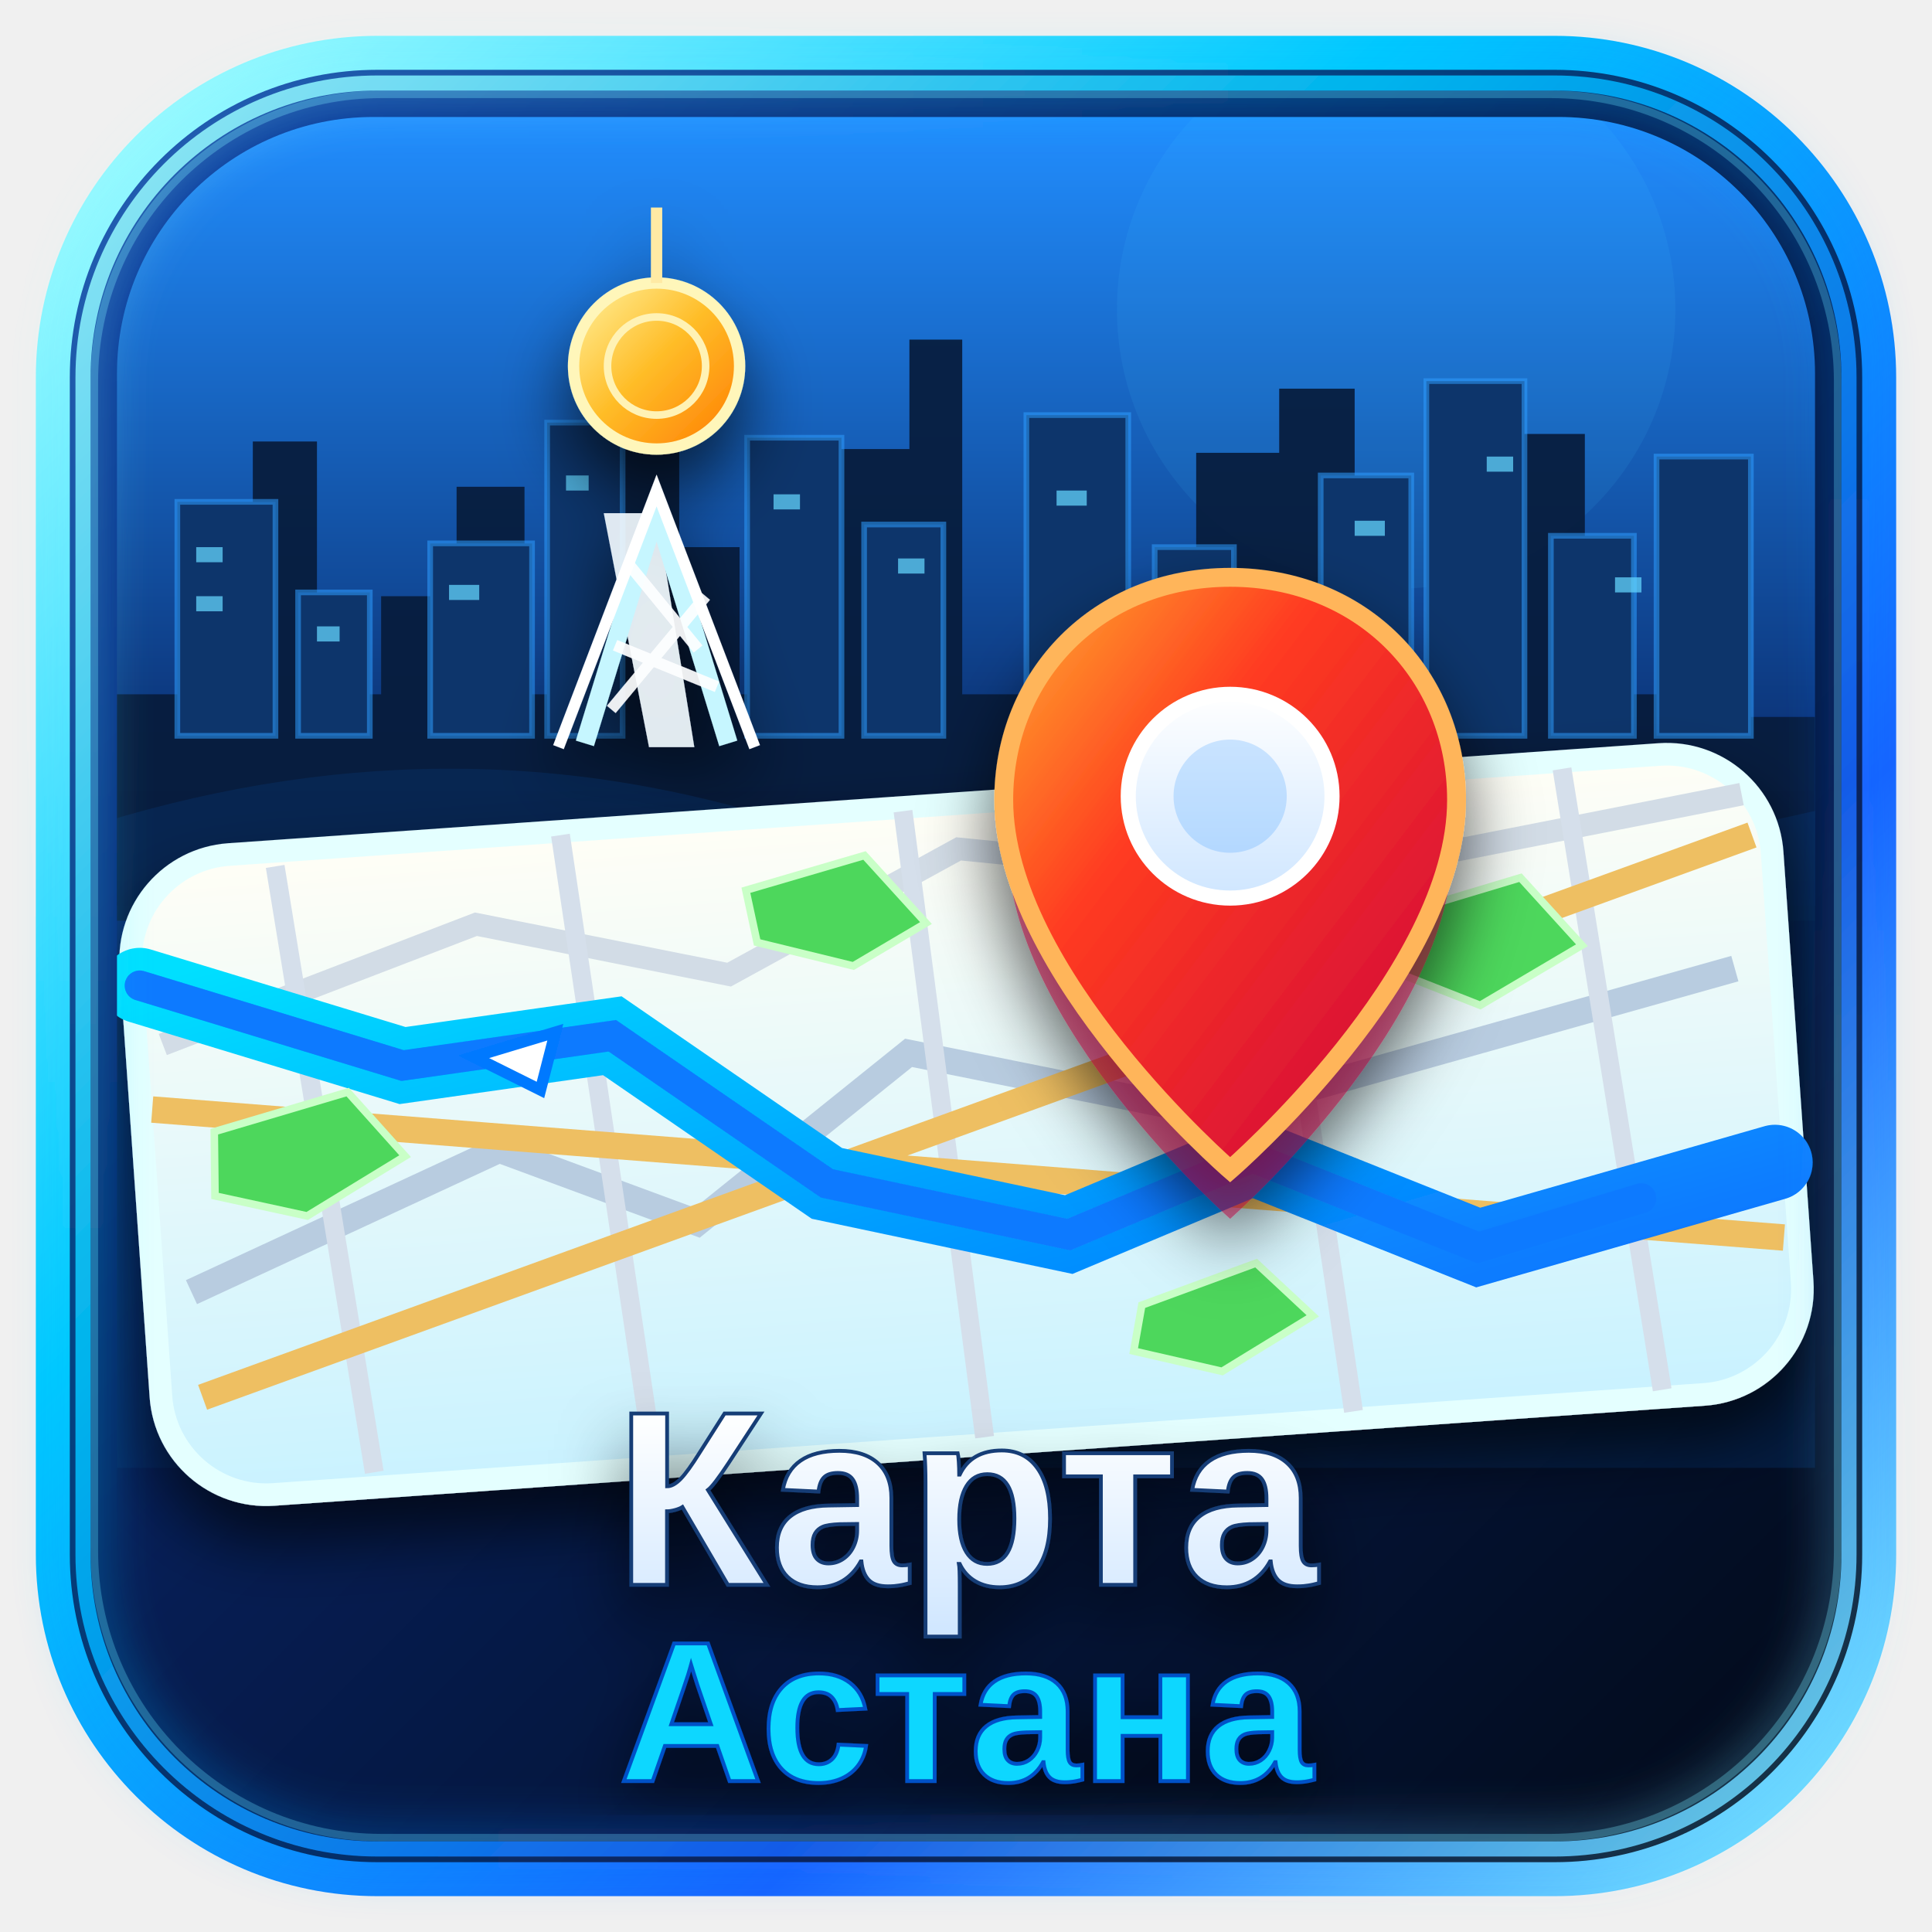
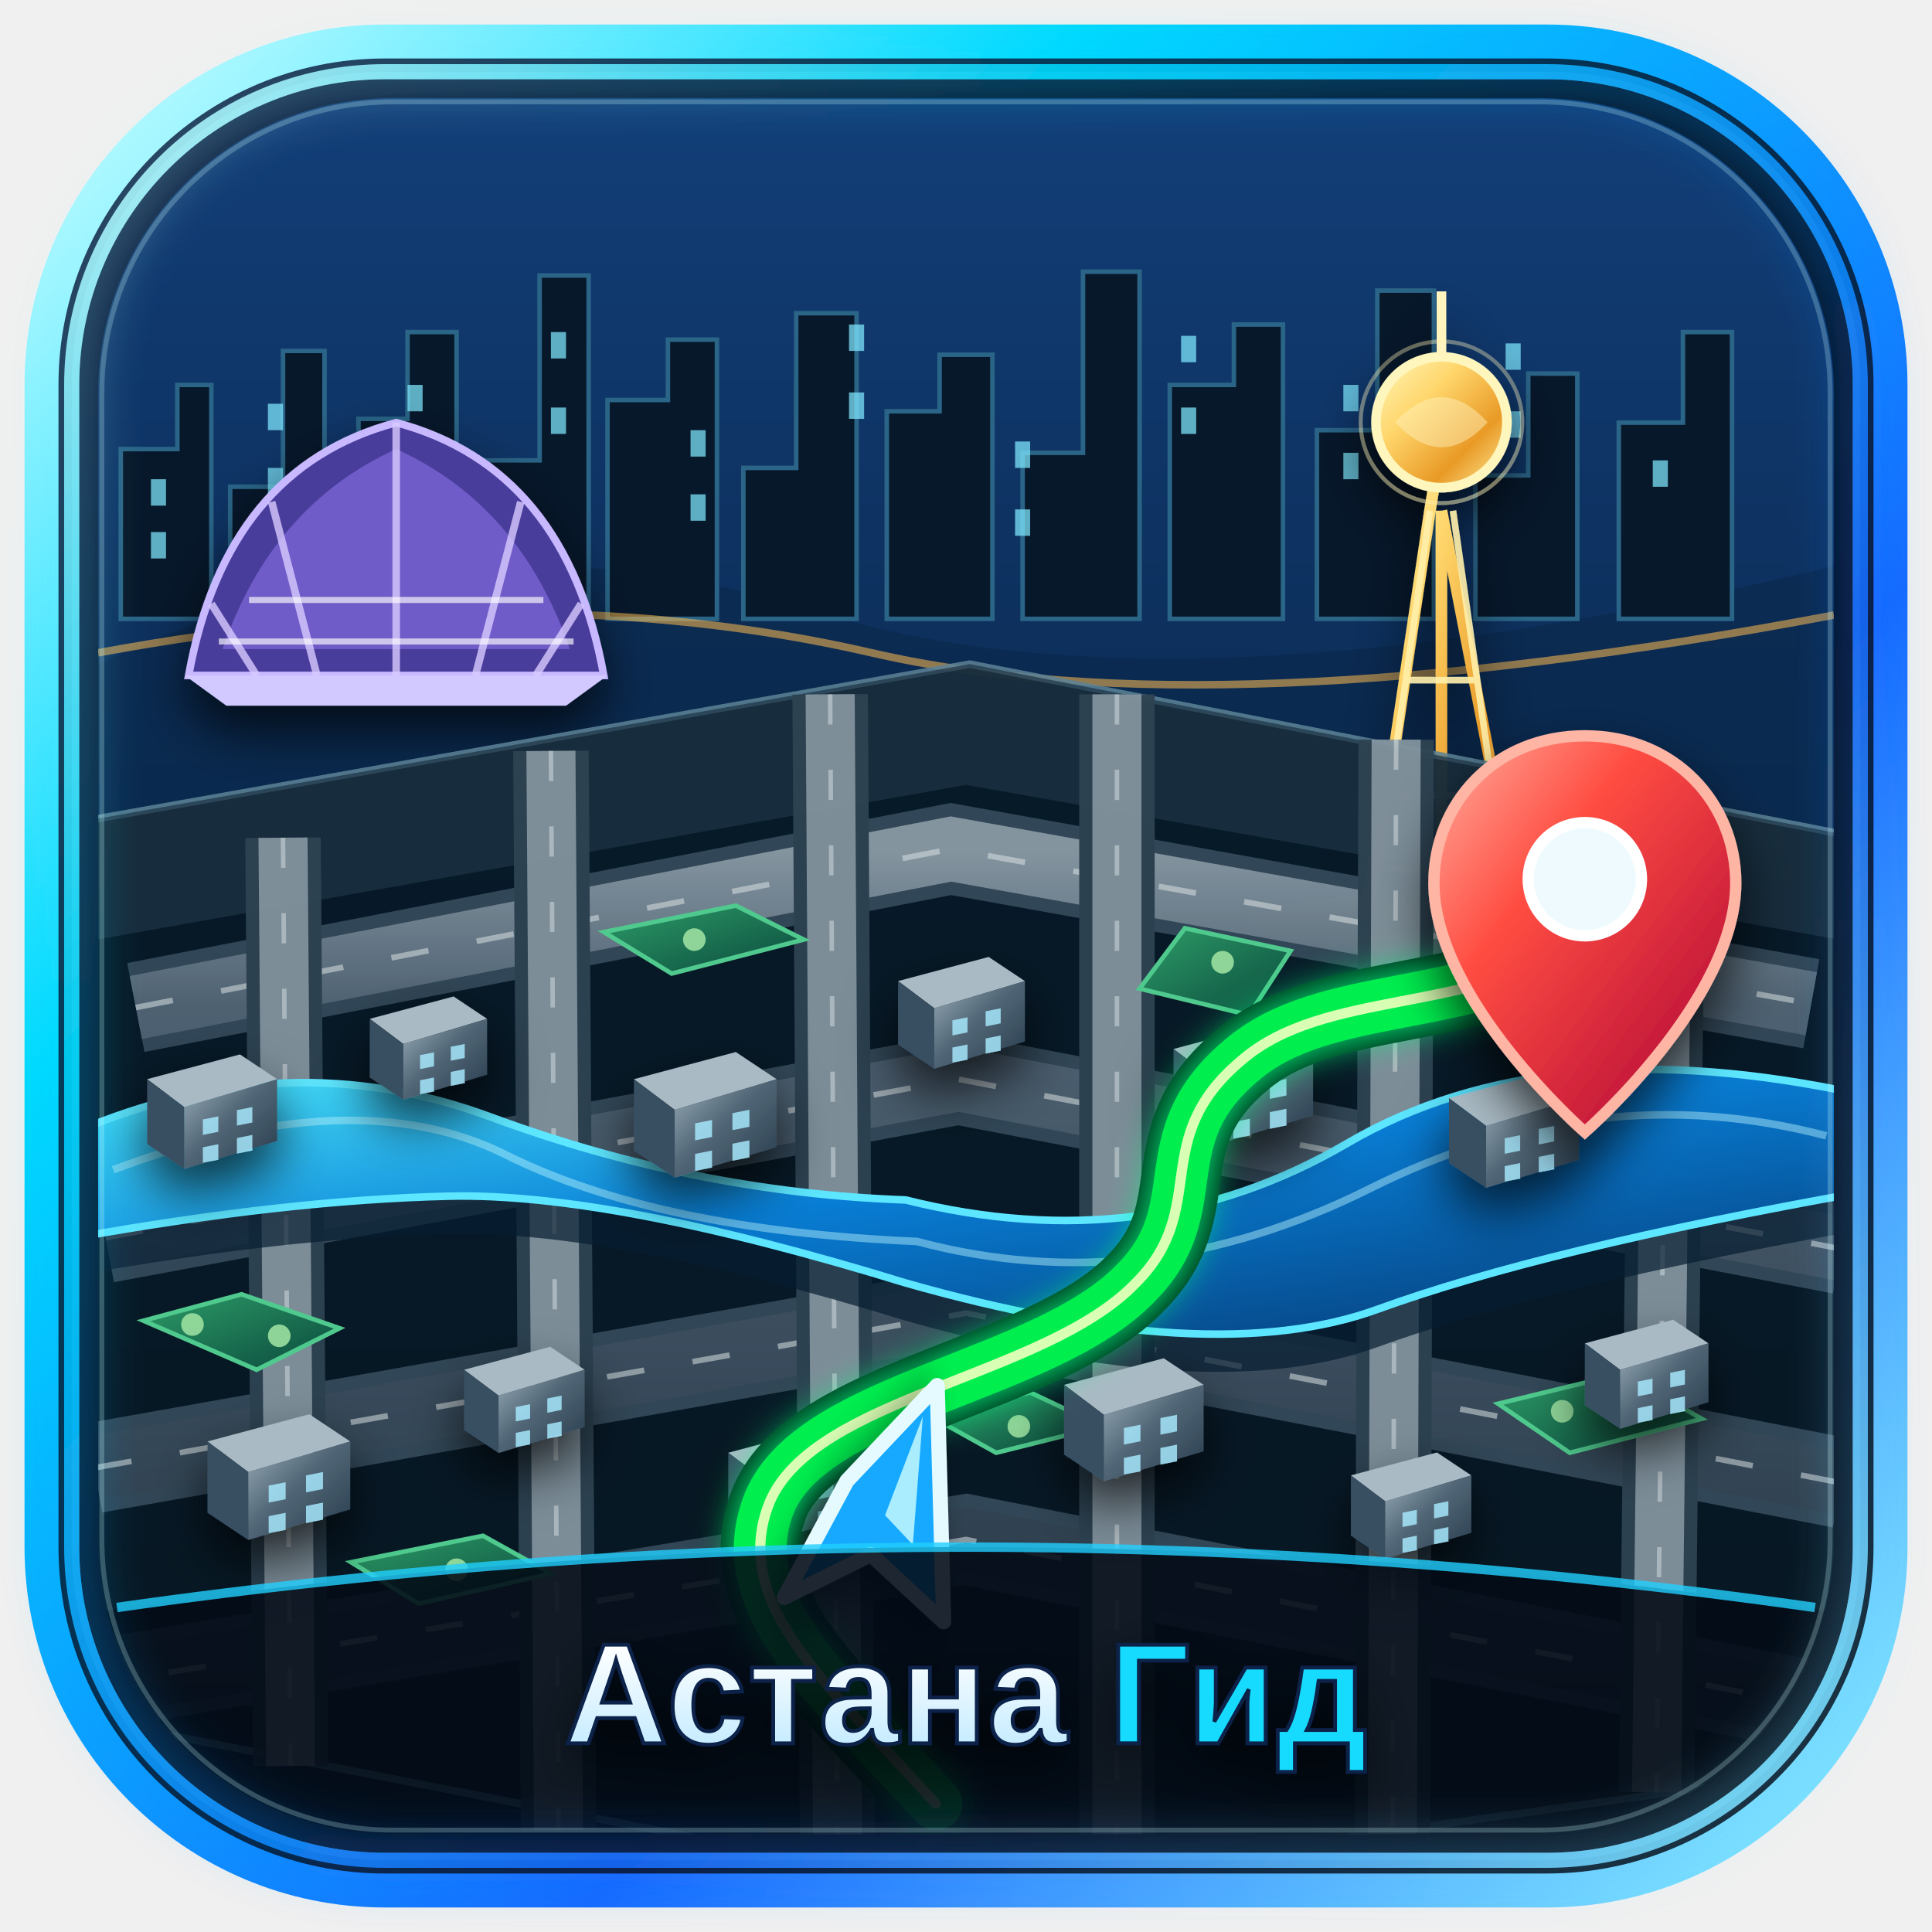
<svg xmlns="http://www.w3.org/2000/svg" viewBox="0 0 512 512">
  <defs>
-     <linearGradient id="bg" x1="0" y1="0" x2="1" y2="1">
-       <stop stop-color="#063ca8" />
-       <stop offset=".46" stop-color="#061d52" />
-       <stop offset="1" stop-color="#020916" />
+     <linearGradient id="shell" x1="0" y1="0" x2="1" y2="1">
+       <stop stop-color="#081d42" />
+       <stop offset=".48" stop-color="#061326" />
+       <stop offset="1" stop-color="#020812" />
    </linearGradient>
-     <linearGradient id="rim" x1="0" y1="0" x2="1" y2="1">
-       <stop stop-color="#a8ffff" />
-       <stop offset=".36" stop-color="#00c8ff" />
-       <stop offset=".7" stop-color="#1765ff" />
-       <stop offset="1" stop-color="#79eaff" />
+     <linearGradient id="edge" x1="0" y1="0" x2="1" y2="1">
+       <stop stop-color="#d5ffff" />
+       <stop offset=".28" stop-color="#00d9ff" />
+       <stop offset=".65" stop-color="#176bff" />
+       <stop offset="1" stop-color="#8cf4ff" />
    </linearGradient>
    <linearGradient id="sky" x1="0" y1="0" x2="0" y2="1">
-       <stop stop-color="#218eff" />
-       <stop offset="1" stop-color="#061c54" />
+       <stop stop-color="#123e78" />
+       <stop offset=".55" stop-color="#092548" />
+       <stop offset="1" stop-color="#07192c" />
    </linearGradient>
-     <linearGradient id="gold" x1="0" y1="0" x2="1" y2="1">
-       <stop stop-color="#fff3a1" />
-       <stop offset=".48" stop-color="#ffbd28" />
-       <stop offset="1" stop-color="#ff7a00" />
+     <linearGradient id="towerGold" x1="0" y1="0" x2="1" y2="1">
+       <stop stop-color="#fff8bb" />
+       <stop offset=".35" stop-color="#ffd66c" />
+       <stop offset=".7" stop-color="#e99a26" />
+       <stop offset="1" stop-color="#fff1a0" />
+     </linearGradient>
+     <linearGradient id="glass" x1="0" y1="0" x2="1" y2="1">
+       <stop stop-color="#5ce6ff" />
+       <stop offset=".5" stop-color="#1459a5" />
+       <stop offset="1" stop-color="#071a36" />
+     </linearGradient>
+     <linearGradient id="road" x1="0" y1="0" x2="0" y2="1">
+       <stop stop-color="#8a9aa5" />
+       <stop offset=".18" stop-color="#526575" />
+       <stop offset="1" stop-color="#273847" />
+     </linearGradient>
+     <linearGradient id="building" x1="0" y1="0" x2="1" y2="1">
+       <stop stop-color="#9aaeba" />
+       <stop offset=".45" stop-color="#526777" />
+       <stop offset="1" stop-color="#263b4b" />
+     </linearGradient>
+     <linearGradient id="park" x1="0" y1="0" x2="1" y2="1">
+       <stop stop-color="#2d9c67" />
+       <stop offset="1" stop-color="#0a493d" />
+     </linearGradient>
+     <linearGradient id="river" x1="0" y1="0" x2="1" y2="1">
+       <stop stop-color="#4ceaff" />
+       <stop offset=".46" stop-color="#087ed5" />
+       <stop offset="1" stop-color="#06366f" />
+     </linearGradient>
+     <linearGradient id="route" x1="0" y1="0" x2="0" y2="1">
+       <stop stop-color="#baff7a" />
+       <stop offset=".28" stop-color="#1dff62" />
+       <stop offset="1" stop-color="#00b83f" />
    </linearGradient>
    <linearGradient id="pin" x1="0" y1="0" x2="1" y2="1">
-       <stop stop-color="#ffb22f" />
-       <stop offset=".36" stop-color="#ff3b20" />
-       <stop offset="1" stop-color="#c9003f" />
+       <stop stop-color="#ffb0a0" />
+       <stop offset=".35" stop-color="#ff4d42" />
+       <stop offset="1" stop-color="#a90035" />
    </linearGradient>
-     <linearGradient id="map" x1="0" y1="0" x2="0" y2="1">
-       <stop stop-color="#fffef6" />
-       <stop offset="1" stop-color="#c9f2ff" />
+     <linearGradient id="title" x1="0" y1="0" x2="0" y2="1">
+       <stop stop-color="#fff" />
+       <stop offset="1" stop-color="#b7e7ff" />
    </linearGradient>
-     <linearGradient id="river" x1="0" y1="0" x2="1" y2="1">
-       <stop stop-color="#00dfff" />
-       <stop offset="1" stop-color="#0876ff" />
-     </linearGradient>
-     <linearGradient id="whiteText" x1="0" y1="0" x2="0" y2="1">
-       <stop stop-color="#fff" />
-       <stop offset="1" stop-color="#cfe6ff" />
-     </linearGradient>
-     <filter id="shadow" x="-35%" y="-35%" width="170%" height="180%">
-       <feDropShadow dx="0" dy="10" stdDeviation="9" flood-color="#000" flood-opacity=".65" />
+     <filter id="shadow" x="-40%" y="-40%" width="180%" height="190%">
+       <feDropShadow dx="0" dy="7" stdDeviation="7" flood-color="#000" flood-opacity=".72" />
    </filter>
-     <filter id="glow">
+     <filter id="softGlow" x="-60%" y="-60%" width="220%" height="220%">
      <feGaussianBlur stdDeviation="7" result="b" />
      <feMerge>
        <feMergeNode in="b" />
        <feMergeNode in="SourceGraphic" />
      </feMerge>
    </filter>
-     <clipPath id="inner">
-       <rect x="31" y="31" width="450" height="450" rx="68" />
+     <filter id="routeGlow" x="-50%" y="-50%" width="200%" height="200%">
+       <feGaussianBlur stdDeviation="5" result="b" />
+       <feColorMatrix in="b" type="matrix" values="0 0 0 0 0.0 0 1 0 0 1 0 0 0 0 0.22 0 0 0 1 0" result="g" />
+       <feMerge>
+         <feMergeNode in="g" />
+         <feMergeNode in="SourceGraphic" />
+       </feMerge>
+     </filter>
+     <clipPath id="inside">
+       <rect x="26" y="26" width="460" height="460" rx="78" />
    </clipPath>
+     <g id="tower">
+       <path d="M0 0 L-3 18 L-13 85 L-20 123 M0 18 L0 123 M0 18 L13 85 L20 123" fill="none" stroke="url(#towerGold)" stroke-width="3" />
+       <path d="M-3 18L-18 123M3 18L18 123M-10 62L10 62M-15 92L15 92M-18 111L18 111" fill="none" stroke="#fff0aa" stroke-width="1.7" opacity=".9" />
+       <path d="M-21 122L21 122" stroke="#ffe59a" stroke-width="4" />
+       <circle cy="-5" r="17" fill="url(#towerGold)" stroke="#fff6bd" stroke-width="2.5" />
+       <path d="M-12 -5Q0 -18 12 -5Q0 8 -12 -5Z" fill="#fff5c0" opacity=".45" />
+       <path d="M0 -22V-39" stroke="#fff4bd" stroke-width="2.5" />
+     </g>
+     <g id="block">
+       <path d="M0 0L30 -8L42 0L12 9Z" fill="#a9bac4" />
+       <path d="M0 0L12 9V29L0 21Z" fill="#385062" />
+       <path d="M12 9L42 0V20L12 29Z" fill="url(#building)" />
+       <path d="M18 13L23 12V17L18 18ZM29 10L34 9V14L29 15ZM18 22L23 21V26L18 27ZM29 19L34 18V23L29 24Z" fill="#a8eaff" opacity=".82" />
+     </g>
  </defs>
-   <rect x="14" y="14" width="484" height="484" rx="86" fill="url(#bg)" stroke="url(#rim)" stroke-width="9" />
-   <rect x="25" y="25" width="462" height="462" rx="76" fill="none" stroke="#78eeff" stroke-opacity=".3" stroke-width="2" />
-   <g clip-path="url(#inner)">
-     <rect x="30" y="30" width="452" height="210" fill="url(#sky)" />
-     <circle cx="370" cy="82" r="74" fill="#46c5ff" opacity=".09" />
-     <path d="M30 184 L53 184 53 139 67 139 67 117 84 117 84 184 101 184 101 158 121 158 121 129 139 129 139 184 159 184 159 119 180 119 180 145 196 145 196 184 216 184 216 119 241 119 241 90 255 90 255 184 276 184 276 145 295 145 295 184 317 184 317 120 339 120 339 103 359 103 359 184 382 184 382 145 400 145 400 115 420 115 420 184 443 184 443 137 462 137 462 190 482 190 482 244 30 244Z" fill="#071b3b" opacity=".92" />
-     <g fill="#0d356b" stroke="#2e9cff" stroke-opacity=".55" stroke-width="1.5">
-       <rect x="47" y="133" width="26" height="62" />
-       <rect x="79" y="157" width="19" height="38" />
-       <rect x="114" y="144" width="27" height="51" />
-       <rect x="145" y="112" width="20" height="83" />
-       <rect x="198" y="116" width="25" height="79" />
-       <rect x="229" y="139" width="21" height="56" />
-       <rect x="272" y="110" width="27" height="85" />
-       <rect x="306" y="145" width="21" height="50" />
-       <rect x="350" y="126" width="24" height="69" />
-       <rect x="378" y="101" width="26" height="94" />
-       <rect x="411" y="142" width="22" height="53" />
-       <rect x="439" y="121" width="25" height="74" />
+   <rect x="11" y="11" width="490" height="490" rx="91" fill="url(#shell)" stroke="url(#edge)" stroke-width="9" />
+   <rect x="20" y="20" width="472" height="472" rx="82" fill="none" stroke="#a5f7ff" stroke-opacity=".33" stroke-width="2" />
+   <g clip-path="url(#inside)">
+     <rect x="26" y="26" width="460" height="460" fill="url(#sky)" />
+     <path d="M26 176Q120 132 216 162T486 150V260H26Z" fill="#09284b" opacity=".65" />
+     <g fill="#07182b" stroke="#2a6487" stroke-width="1.2">
+       <path d="M32 164V119H47V102H56V164Z" />
+       <path d="M61 164V129H75V93H86V164Z" />
+       <path d="M95 164V111H108V88H121V164Z" />
+       <path d="M127 164V122H143V73H156V164Z" />
+       <path d="M161 164V106H177V90H190V164Z" />
+       <path d="M197 164V124H211V83H227V164Z" />
+       <path d="M235 164V109H249V94H263V164Z" />
+       <path d="M271 164V120H287V72H302V164Z" />
+       <path d="M310 164V102H327V86H340V164Z" />
+       <path d="M349 164V114H365V77H380V164Z" />
+       <path d="M391 164V126H405V99H418V164Z" />
+       <path d="M429 164V112H446V88H459V164Z" />
    </g>
-     <g fill="#64d7ff" opacity=".72">
-       <path d="M52 145h7v4h-7zm0 13h7v4h-7zm32 8h6v4h-6zm35-11h8v4h-8zm31-29h6v4h-6zm55 5h7v4h-7zm33 17h7v4h-7zm42-18h8v4h-8zm36 22h7v4h-7zm43-14h8v4h-8zm35-17h7v4h-7zm34 32h7v4h-7z" />
+     <g fill="#7fe9ff" opacity=".72">
+       <path d="M40 127h4v7h-4zm0 14h4v7h-4zm31-34h4v7h-4zm0 17h4v7h-4zm37-22h4v7h-4zm0 18h4v7h-4zm38-32h4v7h-4zm0 20h4v7h-4zm37 6h4v7h-4zm0 17h4v7h-4zm42-45h4v7h-4zm0 18h4v7h-4zm44 13h4v7h-4zm0 18h4v7h-4zm44-46h4v7h-4zm0 19h4v7h-4zm43-6h4v7h-4zm0 18h4v7h-4zm43-29h4v7h-4zm0 18h4v7h-4zm39 13h4v7h-4z" />
+     </g>
+     <path d="M26 173Q140 152 231 173T486 163" fill="none" stroke="#ffbb4f" stroke-width="2" opacity=".55" />
+     <g filter="url(#shadow)" transform="translate(105 130)">
+       <path d="M-55 49Q-45 -6 0 -18Q45 -6 55 49Z" fill="#493c9c" stroke="#c8b8ff" stroke-width="2" />
+       <path d="M-46 42Q-33 4 0 -11Q33 4 46 42Z" fill="#7d67d7" opacity=".75" />
+       <path d="M0 -18V49M-33 3L-21 49M33 3L21 49M-49 30L-37 49M49 30L37 49" stroke="#d8caff" stroke-width="2" opacity=".8" />
+       <path d="M-56 49H56L45 57H-45Z" fill="#d1c9ff" />
+       <path d="M-39 29H39M-47 40H47" stroke="#fff" stroke-width="1.6" opacity=".65" />
+     </g>
+     <g filter="url(#shadow)" transform="translate(382 117) scale(1.02)">
+       <ellipse cx="0" cy="125" rx="49" ry="8" fill="#ffca63" opacity=".26" />
+       <use href="#tower" />
+       <circle cx="0" cy="-5" r="21" fill="none" stroke="#fff2b2" stroke-width="1" opacity=".35" />
+     </g>
+     <path d="M20 218L257 176L493 222V468L256 501L20 455Z" fill="#071722" opacity=".86" stroke="#5c8296" stroke-width="2" />
+     <path d="M20 218L257 176L493 222L493 250L256 208L20 250Z" fill="#1d3344" opacity=".72" />
+     <g opacity=".95">
+       <path d="M36 267L252 225L480 266M28 328L254 286L488 331M25 389L256 348L488 393M22 447L256 408L490 454" fill="none" stroke="#334858" stroke-width="24" />
+       <path d="M36 267L252 225L480 266M28 328L254 286L488 331M25 389L256 348L488 393M22 447L256 408L490 454" fill="none" stroke="url(#road)" stroke-width="17" />
+       <path d="M36 267L252 225L480 266M28 328L254 286L488 331M25 389L256 348L488 393M22 447L256 408L490 454" fill="none" stroke="#e2e9e9" stroke-width="1.5" stroke-dasharray="10 13" opacity=".55" />
+       <path d="M75 222L77 468M146 199L148 485M220 184L222 496M296 184L296 496M370 196L369 486M442 210L439 475" fill="none" stroke="#2e4352" stroke-width="20" />
+       <path d="M75 222L77 468M146 199L148 485M220 184L222 496M296 184L296 496M370 196L369 486M442 210L439 475" fill="none" stroke="#82939d" stroke-width="13" />
+       <path d="M75 222L77 468M146 199L148 485M220 184L222 496M296 184L296 496M370 196L369 486M442 210L439 475" fill="none" stroke="#e6edef" stroke-width="1.2" stroke-dasharray="8 12" opacity=".48" />
+     </g>
+     <path d="M20 305Q76 281 130 301T240 323Q304 339 357 308T493 295L493 326Q409 341 365 357T240 350Q162 326 119 327T20 338Z" fill="#061d30" opacity=".7" />
+     <path d="M20 300Q76 276 130 296T240 318Q304 334 357 303T493 290L493 316Q409 331 365 347T240 340Q162 316 119 317T20 328Z" fill="url(#river)" stroke="#5de6ff" stroke-width="2" />
+     <path d="M30 310Q94 286 134 306T243 329Q303 345 363 315T484 301" fill="none" stroke="#bbf7ff" stroke-width="2" opacity=".45" />
+     <g fill="url(#park)" stroke="#4fc98d" stroke-width="1.2">
+       <path d="M38 350L64 343L90 352L68 363Z" />
+       <path d="M160 247L195 240L213 249L178 258Z" />
+       <path d="M314 246L342 252L331 269L302 262Z" />
+       <path d="M397 372L430 364L451 376L416 385Z" />
+       <path d="M93 414L128 407L146 417L111 425Z" />
+       <path d="M246 375L273 369L292 378L264 385Z" />
+     </g>
+     <g fill="#9bdfa0" opacity=".9">
+       <circle cx="51" cy="351" r="3" />
+       <circle cx="74" cy="354" r="3" />
+       <circle cx="184" cy="249" r="3" />
+       <circle cx="324" cy="255" r="3" />
+       <circle cx="414" cy="374" r="3" />
+       <circle cx="121" cy="416" r="3" />
+       <circle cx="270" cy="378" r="3" />
    </g>
    <g filter="url(#shadow)">
-       <path d="M172 198 L160 136 L174 136 L184 198Z" fill="#f3fbff" opacity=".9" />
-       <path d="M155 197 L174 135 L193 197" fill="none" stroke="#c6f6ff" stroke-width="5" />
-       <path d="M162 188L187 158M163 171L190 182M167 150L185 172" stroke="#fff" stroke-width="3" opacity=".9" />
-       <path d="M148 198L174 130L200 198" fill="none" stroke="#fff" stroke-width="3" />
-       <circle cx="174" cy="97" r="22" fill="url(#gold)" stroke="#fff6ba" stroke-width="3" />
-       <circle cx="174" cy="97" r="13" fill="none" stroke="#fff2b5" stroke-width="2" />
-       <path d="M174 75V55" stroke="#ffeaa4" stroke-width="3" />
+       <use href="#block" transform="translate(39 286) scale(.82)" />
+       <use href="#block" transform="translate(98 270) scale(.74)" />
+       <use href="#block" transform="translate(168 286) scale(.9)" />
+       <use href="#block" transform="translate(238 260) scale(.8)" />
+       <use href="#block" transform="translate(311 278) scale(.88)" />
+       <use href="#block" transform="translate(384 291) scale(.82)" />
+       <use href="#block" transform="translate(55 382) scale(.9)" />
+       <use href="#block" transform="translate(123 363) scale(.76)" />
+       <use href="#block" transform="translate(193 385) scale(.82)" />
+       <use href="#block" transform="translate(282 367) scale(.88)" />
+       <use href="#block" transform="translate(358 391) scale(.76)" />
+       <use href="#block" transform="translate(420 356) scale(.78)" />
    </g>
-     <path d="M27 218 Q125 188 218 221 T485 214 L485 389 L27 389Z" fill="#063977" opacity=".32" />
-     <g transform="rotate(-4 256 296)" filter="url(#shadow)">
-       <rect x="38" y="213" width="436" height="170" rx="28" fill="url(#map)" stroke="#e4ffff" stroke-width="6" />
-       <path d="M45 262 L130 236 L196 254 L259 225 L347 240 L467 225" fill="none" stroke="#d2dce6" stroke-width="6" />
-       <path d="M48 328 L132 296 L183 319 L242 278 L322 300 L462 271" fill="none" stroke="#b8cce0" stroke-width="7" />
-       <path d="M78 217L93 379M154 214L167 380M245 214L255 381M340 215L353 381M420 215L435 381" stroke="#d5dfeb" stroke-width="5" />
-       <path d="M41 279L470 343M49 356L469 236" stroke="#eebf62" stroke-width="7" />
-       <path d="M40 246L108 272L164 268L218 311L281 329L331 312L389 340L469 323" fill="none" stroke="url(#river)" stroke-width="20" stroke-linecap="round" />
-       <path d="M40 246L108 272L164 268L218 311L281 329L331 312L389 340L433 330" fill="none" stroke="#087aff" stroke-width="8" stroke-linecap="round" />
-       <g fill="#4ed75b" stroke="#c9ffc7" stroke-width="2">
-         <path d="M57 286l36-8 14 18-27 14-24-7z" />
-         <path d="M202 232l32-7 15 19-20 10-25-8z" />
-         <path d="M299 349l31-9 14 15-25 13-23-7z" />
-         <path d="M376 250l31-7 15 19-28 14-21-10z" />
-       </g>
-       <path d="M127 271l22-5-5 15z" fill="#fff" stroke="#0079ff" stroke-width="3" />
+     <path d="M248 478C220 447 193 425 204 398C216 370 277 365 301 340C321 320 304 302 329 281C351 262 389 269 421 249" fill="none" stroke="#002a19" stroke-width="21" stroke-linecap="round" stroke-linejoin="round" />
+     <path d="M248 478C220 447 193 425 204 398C216 370 277 365 301 340C321 320 304 302 329 281C351 262 389 269 421 249" fill="none" stroke="#00ef4f" stroke-width="14" stroke-linecap="round" stroke-linejoin="round" filter="url(#routeGlow)" />
+     <path d="M248 478C220 447 193 425 204 398C216 370 277 365 301 340C321 320 304 302 329 281C351 262 389 269 421 249" fill="none" stroke="#d9ffb4" stroke-width="2.7" stroke-linecap="round" stroke-linejoin="round" />
+     <g transform="translate(234 398) rotate(25)" filter="url(#shadow)">
+       <path d="M0 -34L28 22L3 14L-13 34L-11 -1Z" fill="#13a9ff" stroke="#e5faff" stroke-width="4" stroke-linejoin="round" />
+       <path d="M0 -25L12 7L2 3Z" fill="#b9f4ff" opacity=".9" />
    </g>
-     <g filter="url(#shadow)">
-       <path d="M326 158 C291 158 267 184 267 216 C267 263 326 315 326 315 C326 315 385 263 385 216 C385 184 361 158 326 158Z" fill="#a60038" opacity=".5" transform="translate(0 8)" />
-       <path d="M326 153 C291 153 266 179 266 212 C266 258 326 310 326 310 C326 310 386 258 386 212 C386 179 361 153 326 153Z" fill="url(#pin)" stroke="#ffb55a" stroke-width="5" />
-       <circle cx="326" cy="211" r="27" fill="url(#whiteText)" stroke="#fff" stroke-width="4" />
-       <circle cx="326" cy="211" r="15" fill="#087dff" opacity=".18" />
+     <g transform="translate(420 238)" filter="url(#shadow)">
+       <path d="M0 -43C-24 -43 -40 -25 -40 -4C-40 27 0 62 0 62S40 27 40 -4C40 -25 24 -43 0 -43Z" fill="url(#pin)" stroke="#ffb5a4" stroke-width="3" />
+       <circle cy="-5" r="15" fill="#effaff" stroke="#fff" stroke-width="3" />
    </g>
-     <g filter="url(#shadow)" font-family="Arial, Helvetica, sans-serif" font-weight="900" text-anchor="middle">
-       <text x="256" y="420" font-size="66" fill="url(#whiteText)" stroke="#173c76" stroke-width="1">Карта</text>
-       <text x="256" y="472" font-size="53" fill="#07d7ff" stroke="#0051c8" stroke-width="1">Астана</text>
+     <path d="M27 427Q256 393 485 427V486H27Z" fill="#020a16" opacity=".88" />
+     <path d="M31 426Q256 394 481 426" fill="none" stroke="#21cfff" stroke-width="2.5" opacity=".8" />
+     <g font-family="Arial,Helvetica,sans-serif" font-weight="900" text-anchor="middle" filter="url(#shadow)">
+       <text x="256" y="462" font-size="38" letter-spacing=".3" fill="url(#title)" stroke="#09234a" stroke-width="1">Астана <tspan fill="#16dbff">Гид</tspan>
+       </text>
    </g>
  </g>
-   <rect x="22" y="22" width="468" height="468" rx="78" fill="none" stroke="url(#rim)" stroke-width="4" filter="url(#glow)" opacity=".88" />
+   <rect x="19" y="19" width="474" height="474" rx="83" fill="none" stroke="url(#edge)" stroke-width="4" filter="url(#softGlow)" opacity=".9" />
+   <rect x="27" y="27" width="458" height="458" rx="77" fill="none" stroke="#d2ffff" stroke-opacity=".24" stroke-width="1.3" />
</svg>
